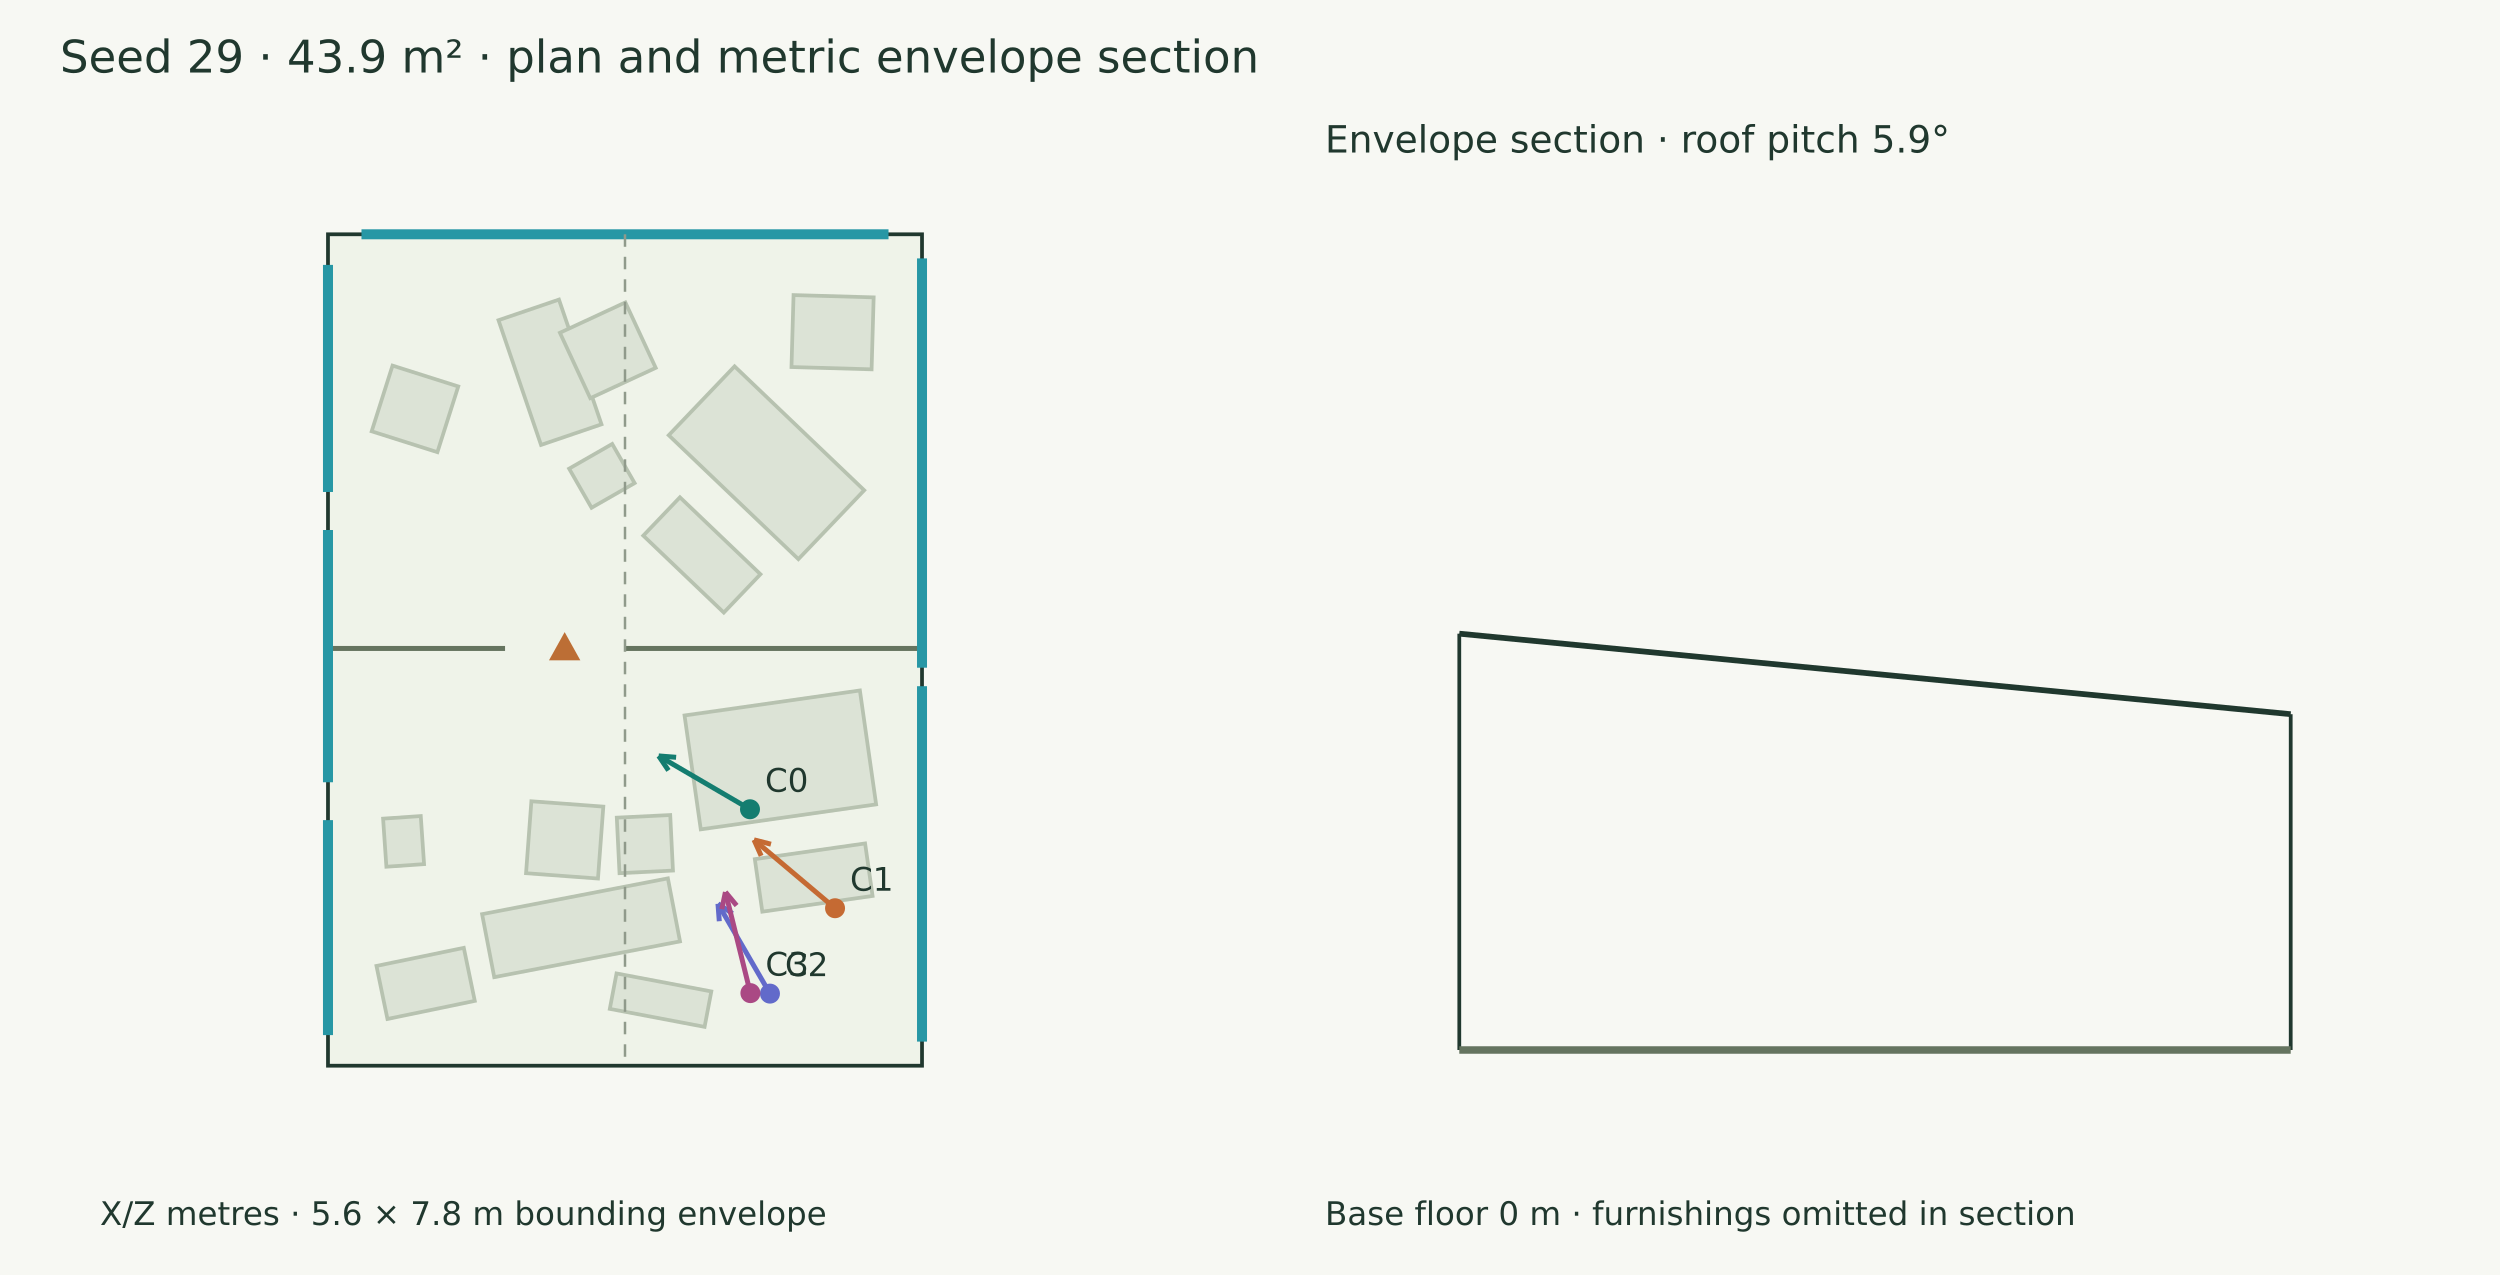
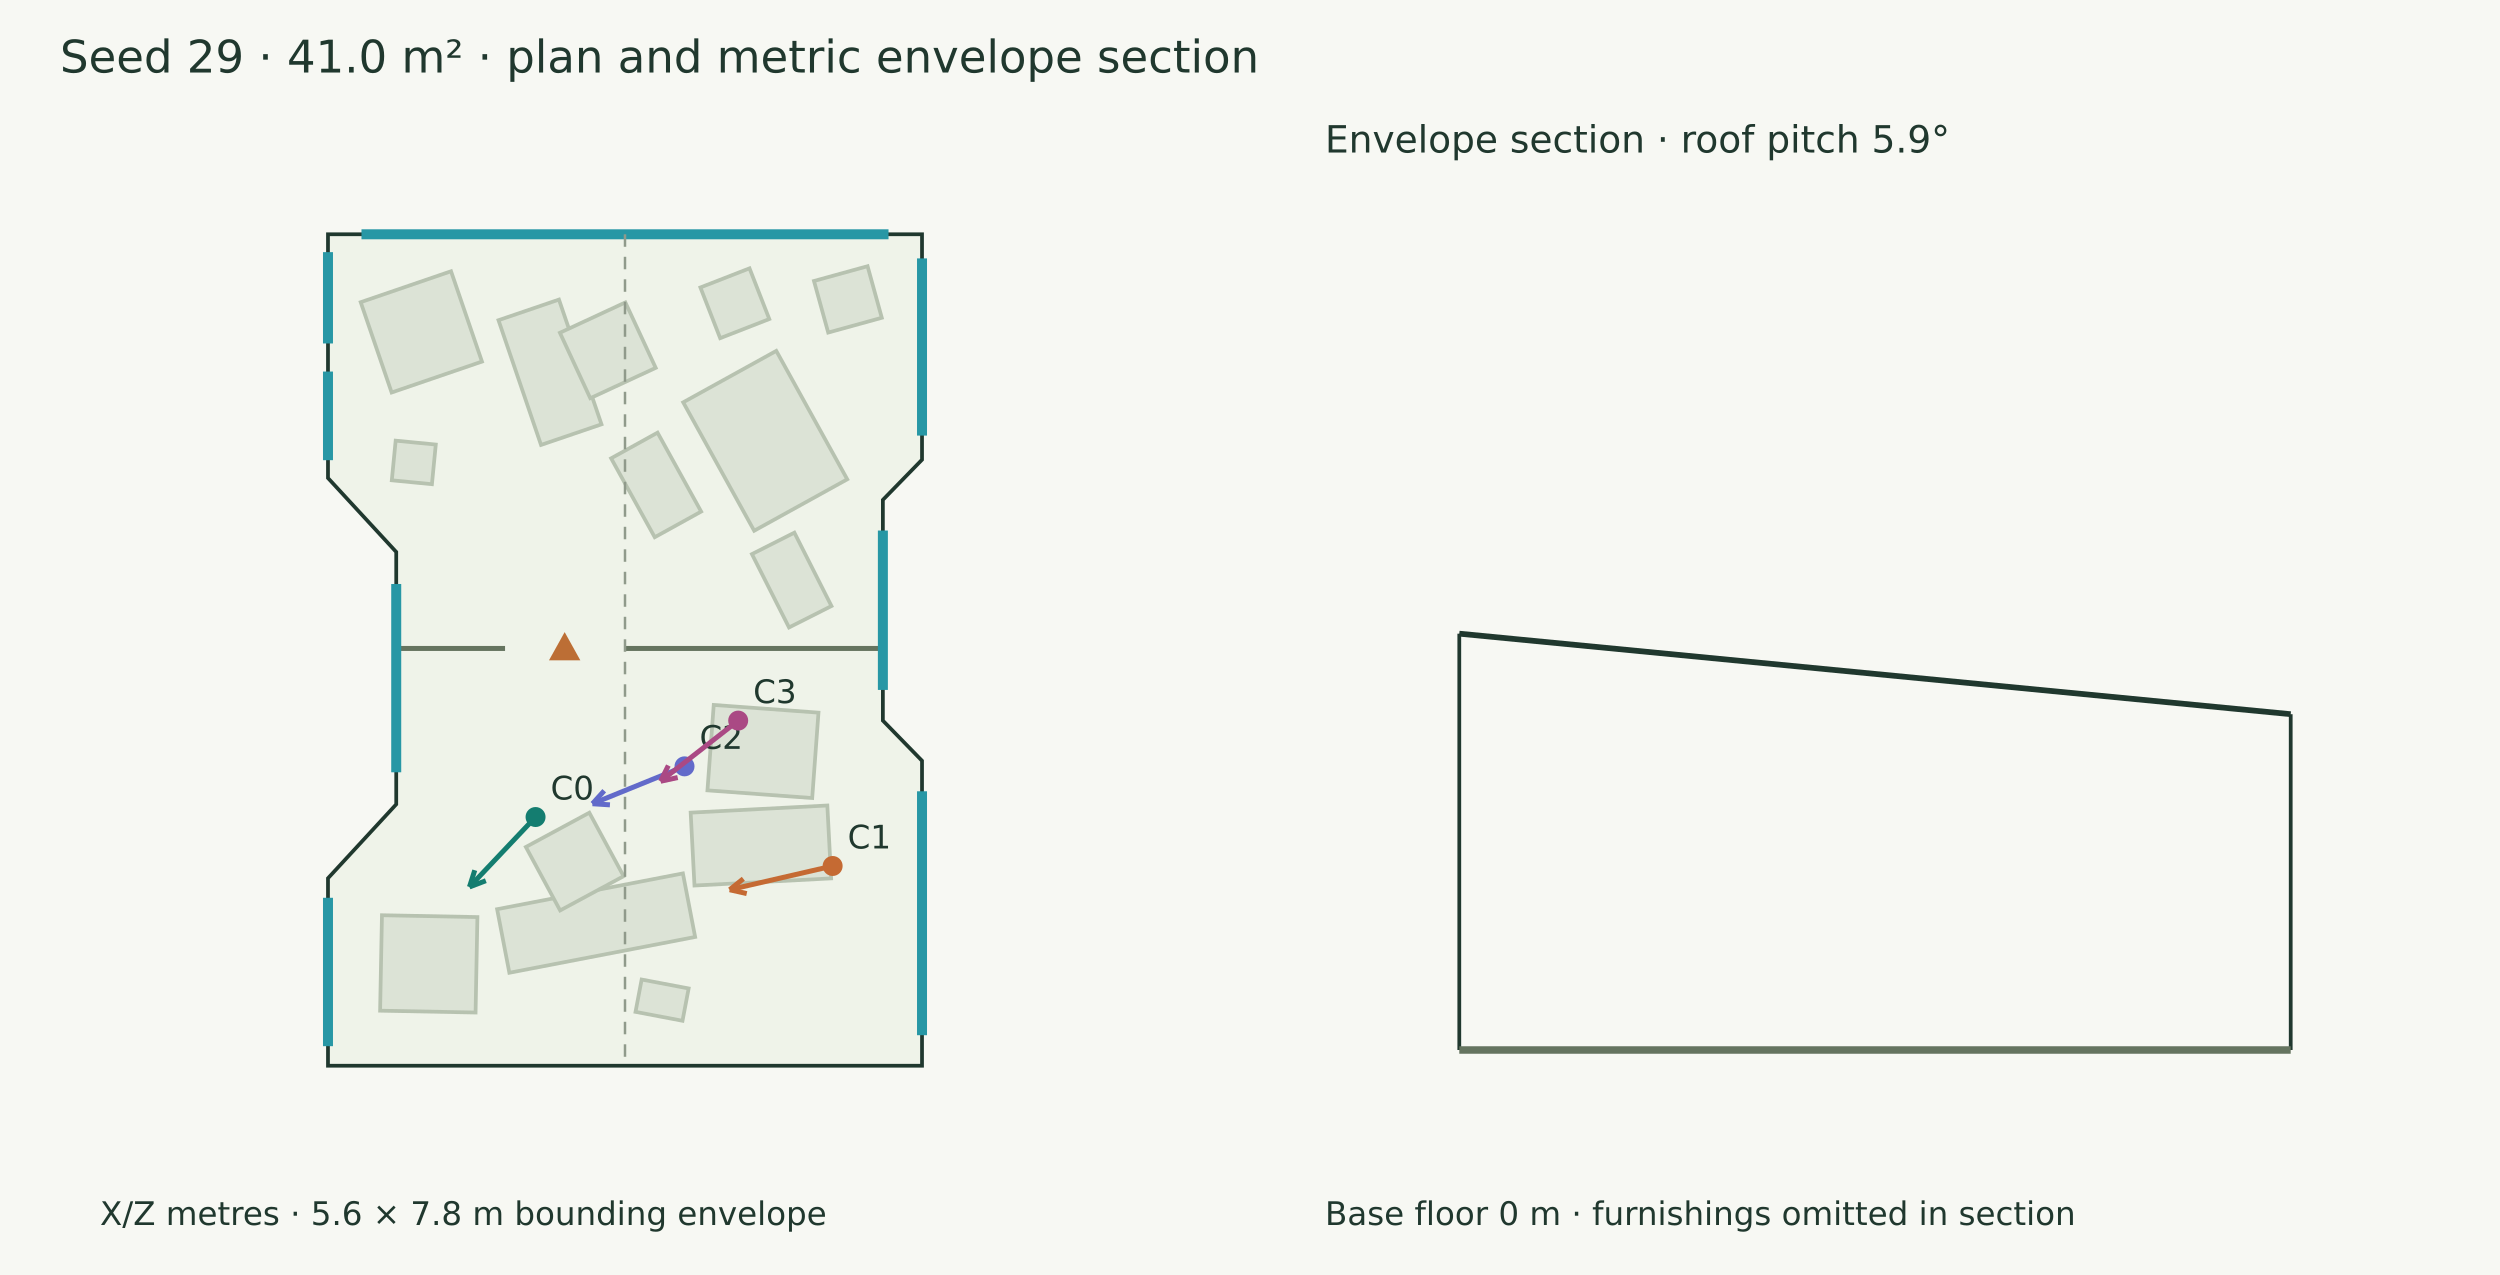
<svg xmlns="http://www.w3.org/2000/svg" width="1000" height="510" viewBox="0 0 1000 510">
  <rect width="100%" height="100%" fill="#f7f8f3" />
  <g font-family="DejaVu Sans" fill="#20382e">
-     <text x="24.000" y="29.000" font-size="18">Seed 29 · 43.9 m² · plan and metric envelope section</text>
-     <polygon points="131.194,93.715 368.806,93.715 368.806,426.285 131.194,426.285" fill="#eff3e9" stroke="#20382e" stroke-width="1.5" />
+     <text x="24.000" y="29.000" font-size="18">Seed 29 · 41.0 m² · plan and metric envelope section</text>
+     <polygon points="131.194,93.715 368.806,93.715 368.806,183.881 353.148,199.951 353.148,288.236 368.806,304.306 368.806,426.285 131.194,426.285 131.194,351.298 158.490,321.723 158.490,220.790 131.194,191.215" fill="#eff3e9" stroke="#20382e" stroke-width="1.5" />
    <polygon points="216.410,177.972 199.396,128.080 223.582,119.832 240.596,169.725" fill="#dce3d6" stroke="#b7c2b0" stroke-width="1.5" />
    <polygon points="236.109,159.281 223.966,133.107 250.140,120.965 262.282,147.138" fill="#dce3d6" stroke="#b7c2b0" stroke-width="1.5" />
-     <polygon points="319.352,223.656 267.491,174.092 293.823,146.540 345.683,196.105" fill="#dce3d6" stroke="#b7c2b0" stroke-width="1.5" />
-     <polygon points="316.591,146.812 317.418,118.030 349.463,118.950 348.636,147.733" fill="#dce3d6" stroke="#b7c2b0" stroke-width="1.5" />
-     <polygon points="272.006,376.549 197.695,390.868 192.838,365.664 267.149,351.344" fill="#dce3d6" stroke="#b7c2b0" stroke-width="1.5" />
-     <polygon points="239.191,351.419 210.417,349.282 212.554,320.509 241.328,322.646" fill="#dce3d6" stroke="#b7c2b0" stroke-width="1.5" />
-     <polygon points="350.451,321.743 280.309,331.744 273.813,286.183 343.954,276.183" fill="#dce3d6" stroke="#b7c2b0" stroke-width="1.5" />
-     <polygon points="281.834,410.748 243.922,403.551 246.612,389.377 284.525,396.575" fill="#dce3d6" stroke="#b7c2b0" stroke-width="1.5" />
-     <polygon points="168.303,326.422 169.625,345.654 154.557,346.690 153.235,327.458" fill="#dce3d6" stroke="#b7c2b0" stroke-width="1.5" />
-     <polygon points="289.520,245.034 257.312,214.252 271.970,198.915 304.178,229.697" fill="#dce3d6" stroke="#b7c2b0" stroke-width="1.5" />
-     <polygon points="349.033,358.376 304.927,364.665 301.932,343.662 346.038,337.373" fill="#dce3d6" stroke="#b7c2b0" stroke-width="1.5" />
-     <polygon points="148.671,172.526 157.016,146.239 183.303,154.583 174.959,180.871" fill="#dce3d6" stroke="#b7c2b0" stroke-width="1.5" />
-     <polygon points="189.912,400.351 154.981,407.589 150.585,386.373 185.516,379.135" fill="#dce3d6" stroke="#b7c2b0" stroke-width="1.5" />
-     <polygon points="236.618,203.110 227.649,187.456 244.884,177.581 253.853,193.236" fill="#dce3d6" stroke="#b7c2b0" stroke-width="1.5" />
-     <polygon points="268.091,326.015 269.181,348.223 247.805,349.273 246.715,327.064" fill="#dce3d6" stroke="#b7c2b0" stroke-width="1.5" />
-     <path d="M131.194,259.381 L202.022,259.381" stroke="#65745f" stroke-width="2" fill="none" />
-     <path d="M249.707,259.381 L368.806,259.381" stroke="#65745f" stroke-width="2" fill="none" />
+     <polygon points="301.668,212.297 273.278,160.925 310.510,140.349 338.900,191.721" fill="#dce3d6" stroke="#b7c2b0" stroke-width="1.5" />
+     <polygon points="174.314,177.827 172.769,193.681 156.721,192.117 158.267,176.263" fill="#dce3d6" stroke="#b7c2b0" stroke-width="1.5" />
+     <polygon points="278.056,374.784 203.745,389.104 198.846,363.682 273.158,349.363" fill="#dce3d6" stroke="#b7c2b0" stroke-width="1.5" />
+     <polygon points="249.441,350.466 224.055,364.178 210.343,338.792 235.729,325.080" fill="#dce3d6" stroke="#b7c2b0" stroke-width="1.5" />
+     <polygon points="332.457,351.353 277.791,354.212 276.266,325.056 330.932,322.197" fill="#dce3d6" stroke="#b7c2b0" stroke-width="1.5" />
+     <polygon points="324.876,319.224 282.980,316.139 285.496,281.976 327.392,285.060" fill="#dce3d6" stroke="#b7c2b0" stroke-width="1.5" />
+     <polygon points="273.002,408.310 254.206,404.742 256.660,391.816 275.456,395.384" fill="#dce3d6" stroke="#b7c2b0" stroke-width="1.5" />
+     <polygon points="261.893,214.888 244.448,183.322 263.016,173.060 280.461,204.626" fill="#dce3d6" stroke="#b7c2b0" stroke-width="1.5" />
+     <polygon points="192.783,144.629 156.655,157.002 144.283,120.874 180.411,108.501" fill="#dce3d6" stroke="#b7c2b0" stroke-width="1.5" />
+     <polygon points="190.223,405.012 152.042,404.270 152.784,366.090 190.964,366.832" fill="#dce3d6" stroke="#b7c2b0" stroke-width="1.5" />
+     <polygon points="288.068,135.270 280.163,114.982 299.806,107.328 307.712,127.616" fill="#dce3d6" stroke="#b7c2b0" stroke-width="1.5" />
+     <polygon points="315.608,250.989 300.774,221.638 317.747,213.060 332.581,242.411" fill="#dce3d6" stroke="#b7c2b0" stroke-width="1.5" />
+     <polygon points="325.590,112.393 347.025,106.479 352.717,127.110 331.283,133.024" fill="#dce3d6" stroke="#b7c2b0" stroke-width="1.5" />
+     <path d="M158.490,259.381 L202.022,259.381" stroke="#65745f" stroke-width="2" fill="none" />
+     <path d="M249.707,259.381 L353.148,259.381" stroke="#65745f" stroke-width="2" fill="none" />
    <polygon points="225.864,254.381 220.864,263.381 230.864,263.381" fill="#bc6e35" stroke="#bc6e35" stroke-width="1.5" />
    <path d="M144.594,93.715 L355.406,93.715" stroke="#2797a5" stroke-width="4" fill="none" />
-     <path d="M368.806,103.359 L368.806,267.085" stroke="#2797a5" stroke-width="4" fill="none" />
-     <path d="M368.806,274.479 L368.806,416.641" stroke="#2797a5" stroke-width="4" fill="none" />
-     <path d="M131.194,414.022 L131.194,328.138" stroke="#2797a5" stroke-width="4" fill="none" />
-     <path d="M131.194,414.022 L131.194,328.138" stroke="#2797a5" stroke-width="4" fill="none" />
-     <path d="M131.194,312.858 L131.194,212.020" stroke="#2797a5" stroke-width="4" fill="none" />
-     <path d="M131.194,312.858 L131.194,212.020" stroke="#2797a5" stroke-width="4" fill="none" />
-     <path d="M131.194,196.740 L131.194,105.978" stroke="#2797a5" stroke-width="4" fill="none" />
-     <path d="M131.194,196.740 L131.194,105.978" stroke="#2797a5" stroke-width="4" fill="none" />
-     <path d="M299.997,323.703 L263.471,302.371" stroke="#147d70" stroke-width="2" fill="none" />
-     <path d="M263.471,302.371 L270.449,302.920" stroke="#147d70" stroke-width="2" fill="none" />
-     <path d="M263.471,302.371 L267.378,308.179" stroke="#147d70" stroke-width="2" fill="none" />
-     <circle cx="299.997" cy="323.703" r="4" fill="#147d70" />
-     <text x="305.997" y="316.703" font-size="13">C0</text>
-     <path d="M334.018,363.289 L301.608,335.941" stroke="#c56a33" stroke-width="2" fill="none" />
-     <path d="M301.608,335.941 L308.389,337.679" stroke="#c56a33" stroke-width="2" fill="none" />
-     <path d="M301.608,335.941 L304.462,342.333" stroke="#c56a33" stroke-width="2" fill="none" />
-     <circle cx="334.018" cy="363.289" r="4" fill="#c56a33" />
-     <text x="340.018" y="356.289" font-size="13">C1</text>
-     <path d="M307.984,397.446 L287.197,361.514" stroke="#626aca" stroke-width="2" fill="none" />
-     <path d="M287.197,361.514 L292.989,365.445" stroke="#626aca" stroke-width="2" fill="none" />
-     <path d="M287.197,361.514 L287.718,368.494" stroke="#626aca" stroke-width="2" fill="none" />
-     <circle cx="307.984" cy="397.446" r="4" fill="#626aca" />
-     <text x="313.984" y="390.446" font-size="13">C2</text>
-     <path d="M300.161,397.250 L290.174,356.823" stroke="#aa4984" stroke-width="2" fill="none" />
-     <path d="M290.174,356.823 L294.642,362.212" stroke="#aa4984" stroke-width="2" fill="none" />
-     <path d="M290.174,356.823 L288.730,363.672" stroke="#aa4984" stroke-width="2" fill="none" />
-     <circle cx="300.161" cy="397.25" r="4" fill="#aa4984" />
-     <text x="306.161" y="390.250" font-size="13">C3</text>
+     <path d="M368.806,103.359 L368.806,174.238" stroke="#2797a5" stroke-width="4" fill="none" />
+     <path d="M353.148,212.214 L353.148,275.974" stroke="#2797a5" stroke-width="4" fill="none" />
+     <path d="M368.806,316.511 L368.806,414.080" stroke="#2797a5" stroke-width="4" fill="none" />
+     <path d="M131.194,418.471 L131.194,359.112" stroke="#2797a5" stroke-width="4" fill="none" />
+     <path d="M158.490,308.916 L158.490,233.597" stroke="#2797a5" stroke-width="4" fill="none" />
+     <path d="M131.194,184.073 L131.194,148.620" stroke="#2797a5" stroke-width="4" fill="none" />
+     <path d="M131.194,137.388 L131.194,100.857" stroke="#2797a5" stroke-width="4" fill="none" />
+     <path d="M214.222,326.811 L187.788,354.768" stroke="#147d70" stroke-width="2" fill="none" />
+     <path d="M187.788,354.768 L189.906,348.096" stroke="#147d70" stroke-width="2" fill="none" />
+     <path d="M187.788,354.768 L194.331,352.280" stroke="#147d70" stroke-width="2" fill="none" />
+     <circle cx="214.222" cy="326.811" r="4" fill="#147d70" />
+     <text x="220.222" y="319.811" font-size="13">C0</text>
+     <path d="M333.055,346.396 L291.870,355.891" stroke="#c56a33" stroke-width="2" fill="none" />
+     <path d="M291.870,355.891 L297.328,351.508" stroke="#c56a33" stroke-width="2" fill="none" />
+     <path d="M291.870,355.891 L298.696,357.442" stroke="#c56a33" stroke-width="2" fill="none" />
+     <circle cx="333.055" cy="346.396" r="4" fill="#c56a33" />
+     <text x="339.055" y="339.396" font-size="13">C1</text>
+     <path d="M273.804,306.540 L236.991,321.487" stroke="#626aca" stroke-width="2" fill="none" />
+     <path d="M236.991,321.487 L241.686,316.295" stroke="#626aca" stroke-width="2" fill="none" />
+     <path d="M236.991,321.487 L243.976,321.937" stroke="#626aca" stroke-width="2" fill="none" />
+     <circle cx="273.804" cy="306.54" r="4" fill="#626aca" />
+     <text x="279.804" y="299.540" font-size="13">C2</text>
+     <path d="M295.275,288.241 L264.242,312.494" stroke="#aa4984" stroke-width="2" fill="none" />
+     <path d="M264.242,312.494 L267.333,306.214" stroke="#aa4984" stroke-width="2" fill="none" />
+     <path d="M264.242,312.494 L271.083,311.012" stroke="#aa4984" stroke-width="2" fill="none" />
+     <circle cx="295.275" cy="288.241" r="4" fill="#aa4984" />
+     <text x="301.275" y="281.241" font-size="13">C3</text>
    <text x="40.000" y="490.000" font-size="13">X/Z metres · 5.6 × 7.8 m bounding envelope</text>
    <path d="M250.000,93.715 L250.000,426.285" stroke="#909a8b" stroke-width="1" stroke-dasharray="5 4" fill="none" />
    <path d="M583.715,253.471 L916.285,285.679" stroke="#20382e" stroke-width="2.3" fill="none" />
    <path d="M583.715,420.000 L583.715,253.471" stroke="#20382e" stroke-width="1.5" fill="none" />
    <path d="M916.285,420.000 L916.285,285.679" stroke="#20382e" stroke-width="1.5" fill="none" />
    <path d="M583.715,420.000 L916.285,420.000" stroke="#65745f" stroke-width="3" fill="none" />
    <path d="M583.715,420.000 L583.715,420.000" stroke="#8d9a85" stroke-width="1" fill="none" />
    <path d="M916.285,420.000 L916.285,420.000" stroke="#8d9a85" stroke-width="1" fill="none" />
    <text x="530.000" y="61.000" font-size="15">Envelope section · roof pitch 5.9°</text>
    <text x="530.000" y="490.000" font-size="13">Base floor 0 m · furnishings omitted in section</text>
  </g>
</svg>
